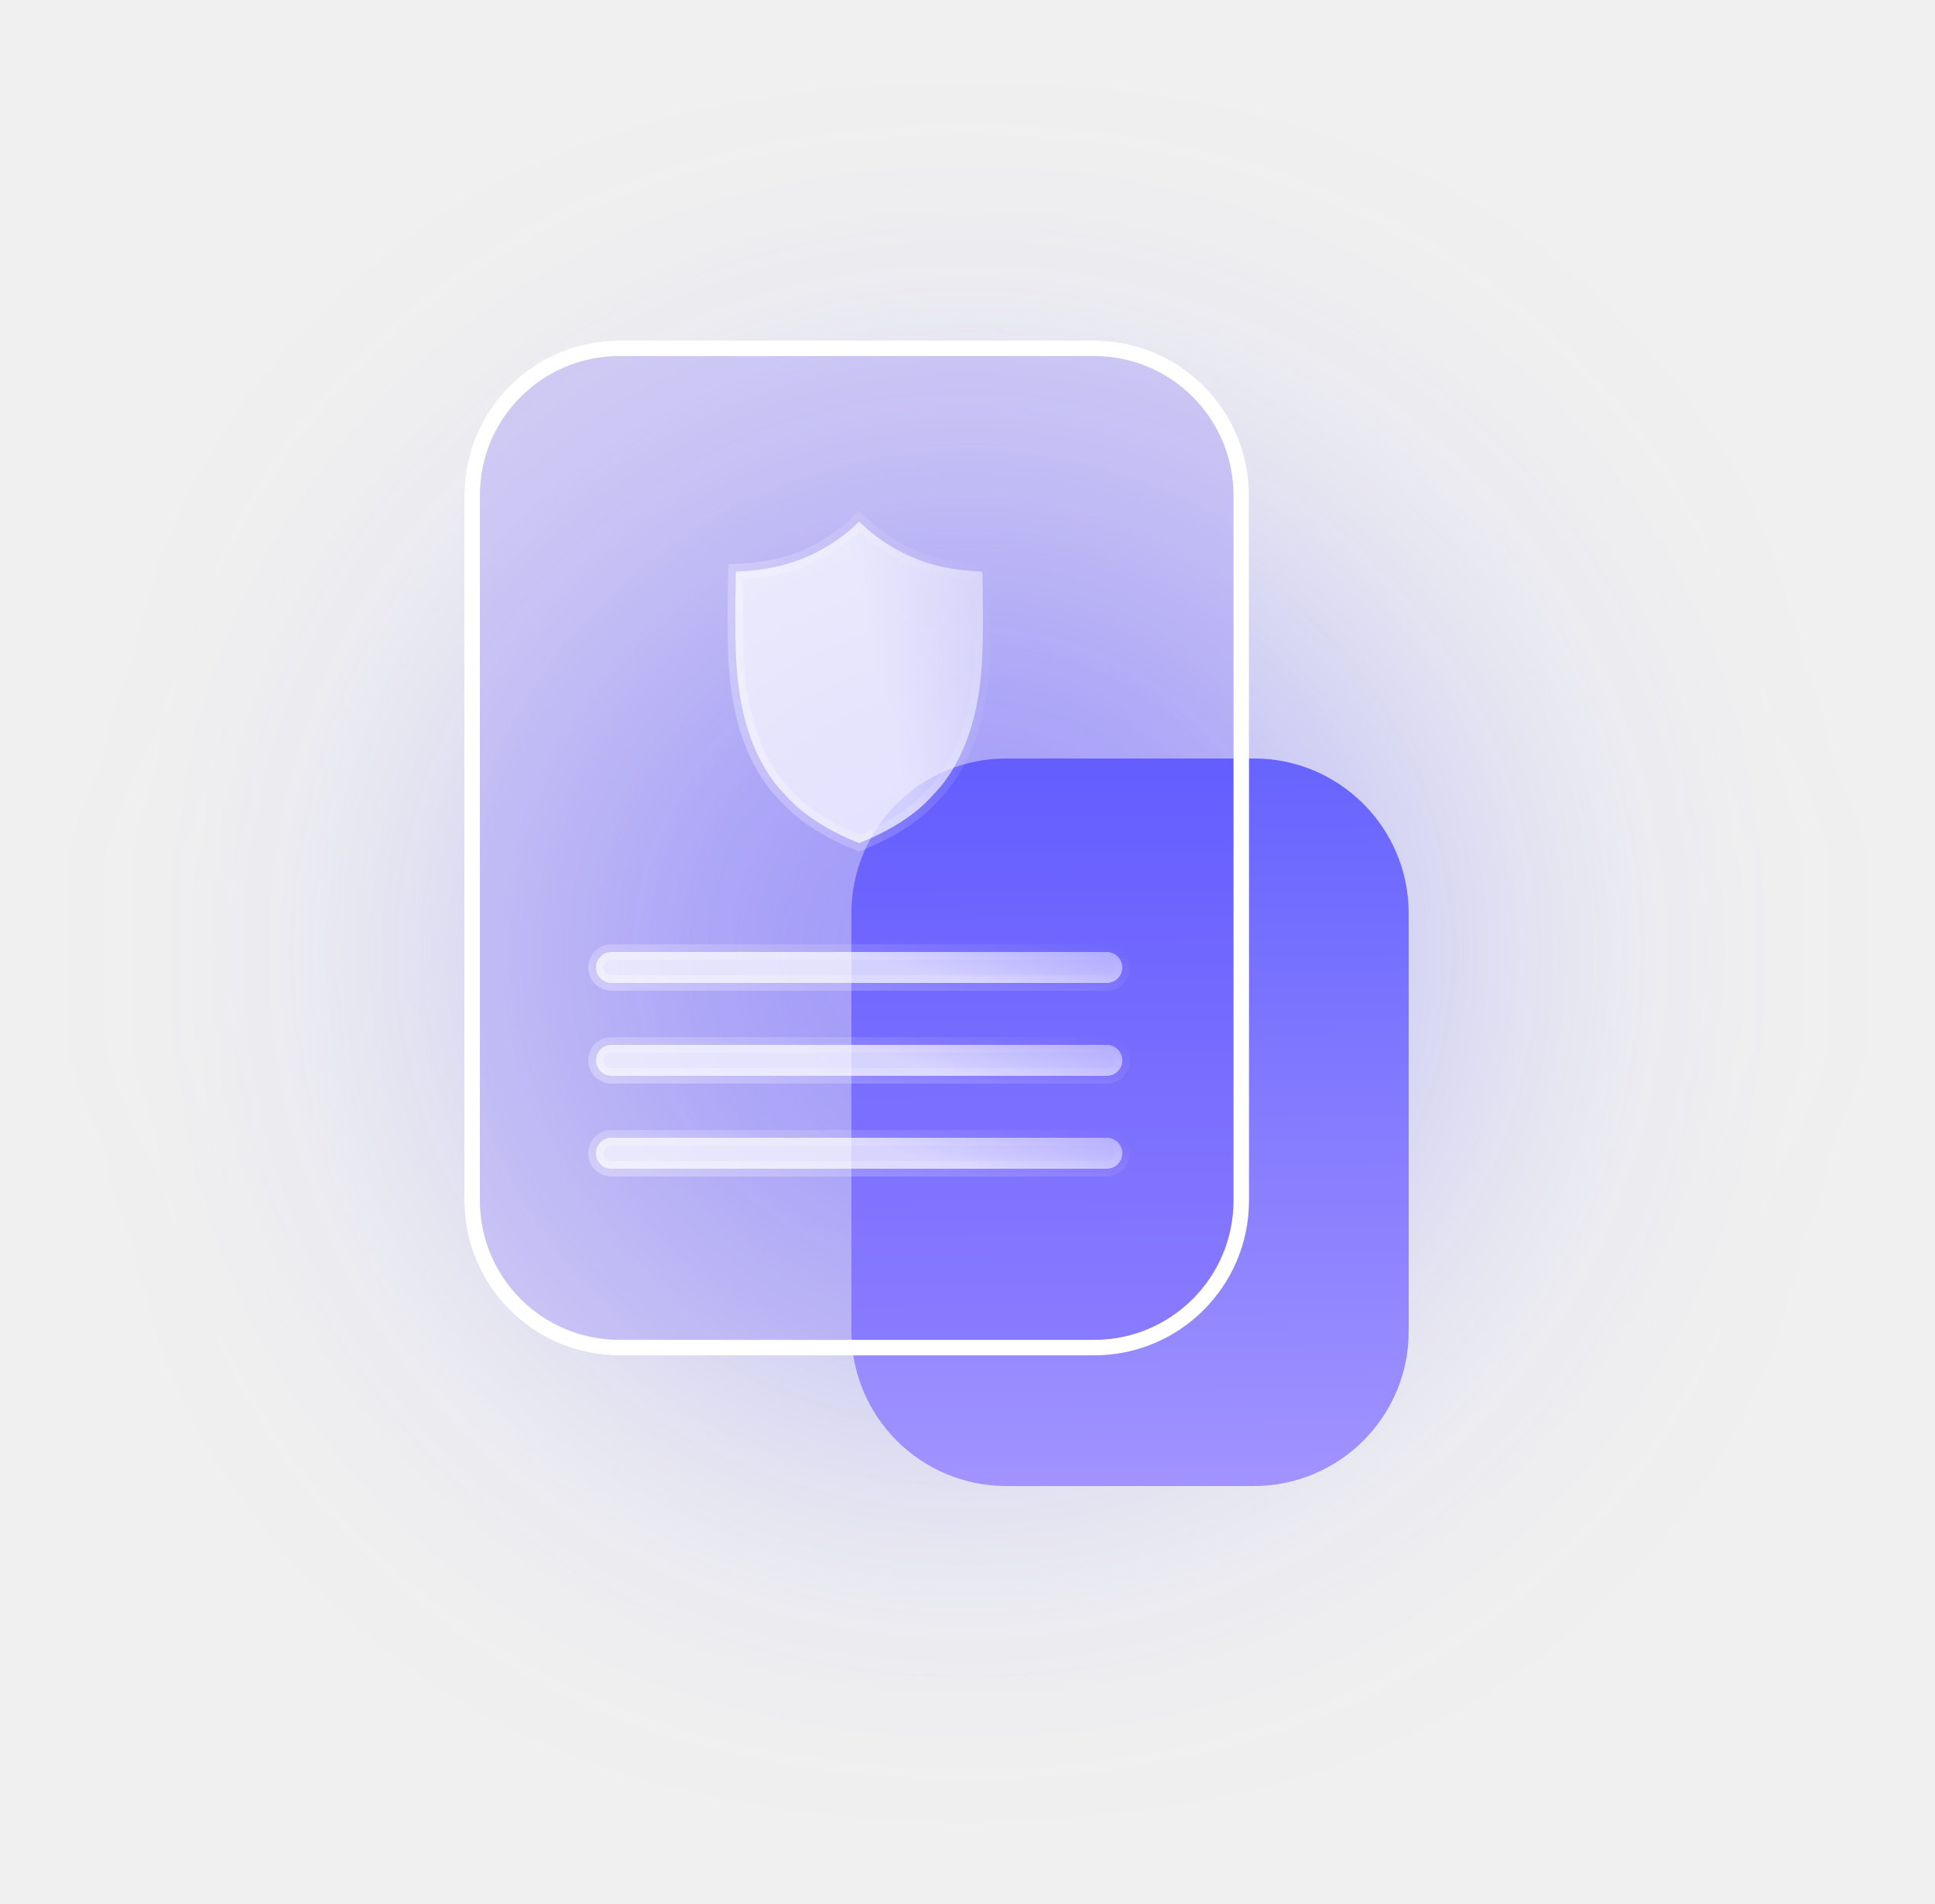
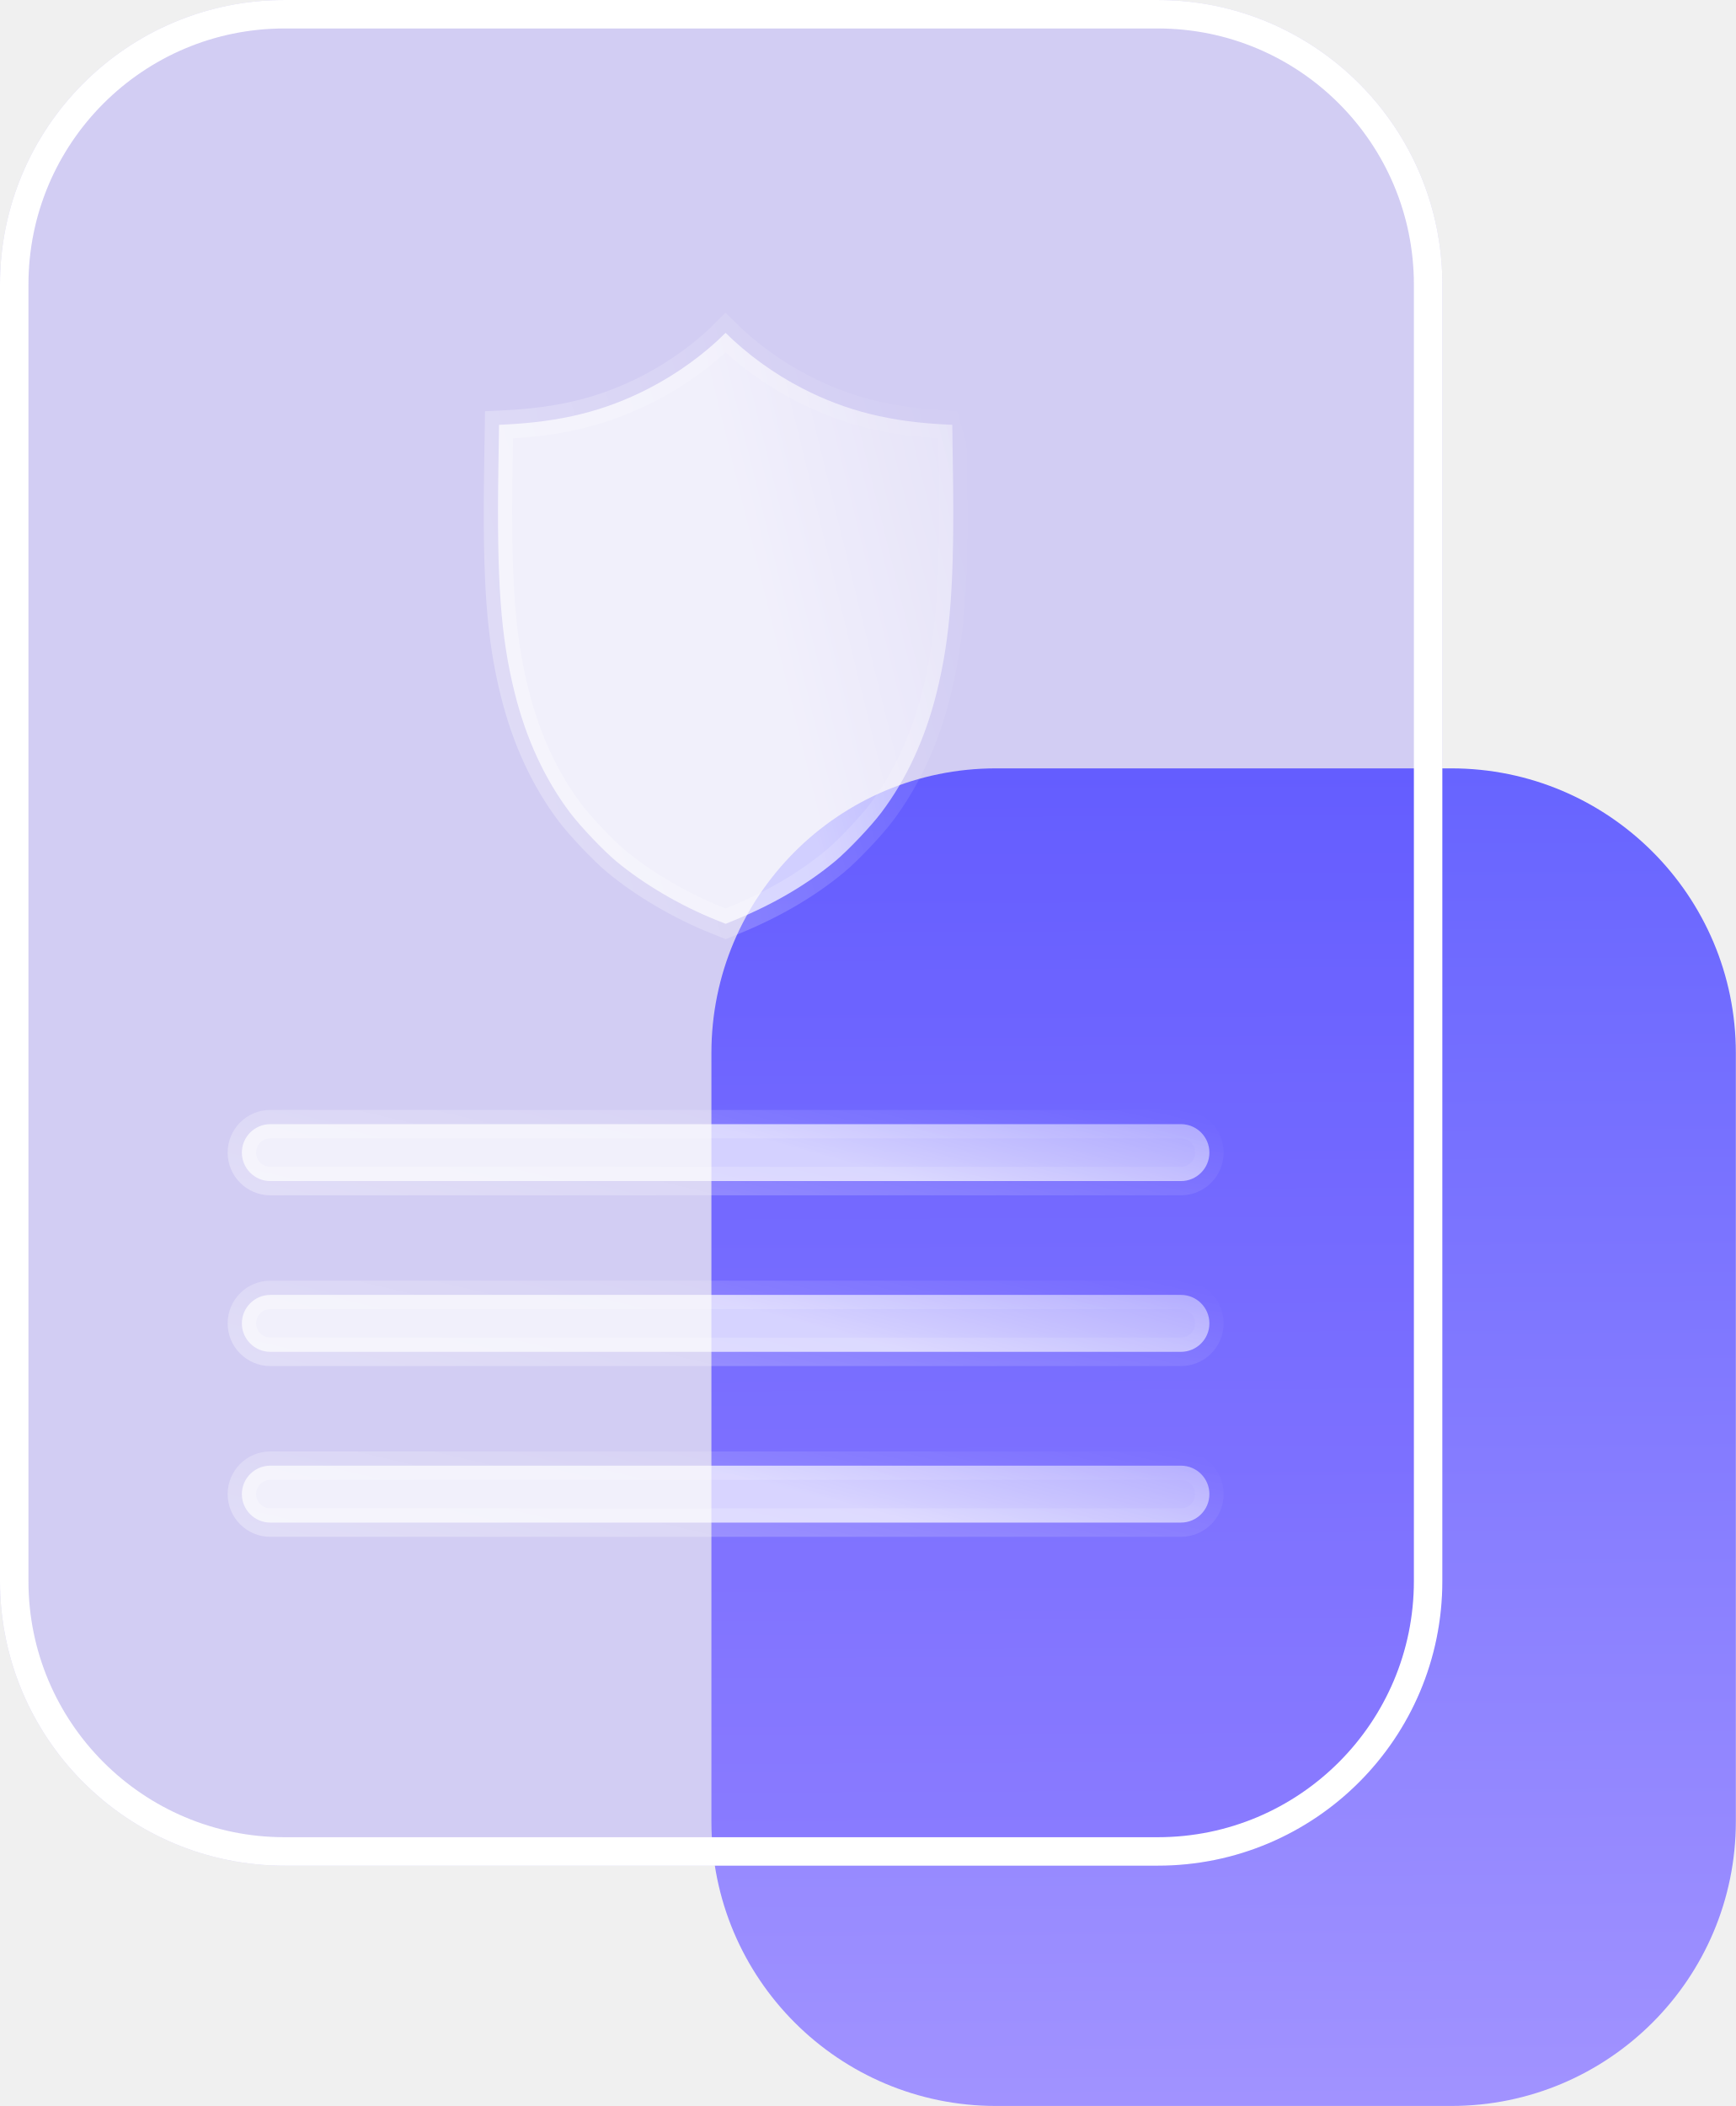
- <svg xmlns="http://www.w3.org/2000/svg" width="125" height="123" viewBox="0 0 125 123" fill="none">
-   <g id="Group 7050">
-     <g id="Ellipse 960" filter="url(#filter0_f_59_3077)">
-       <ellipse cx="62.5" cy="61.5" rx="28.5" ry="27.5" fill="#706BFF" fill-opacity="0.5" />
-     </g>
-     <g id="Group 7038">
-       <g id="Group 7037">
-         <g id="Group 7035">
-           <rect id="Rectangle 1022" x="91" y="95.998" width="36" height="47" rx="10" transform="rotate(-180 91 95.9983)" fill="url(#paint0_linear_59_3077)" />
-           <g id="Rectangle 1023" filter="url(#filter1_b_59_3077)">
-             <rect x="80.686" y="87.555" width="50.686" height="65.555" rx="10" transform="rotate(-180 80.6855 87.5552)" fill="#5E44FF" fill-opacity="0.2" />
-             <rect x="80.186" y="87.055" width="49.686" height="64.555" rx="9.5" transform="rotate(-180 80.1855 87.0552)" stroke="white" />
-           </g>
-         </g>
-         <g id="Group 7036">
-           <rect id="Rectangle 1024" x="38.5" y="73.5" width="34" height="2" rx="1" fill="url(#paint1_linear_59_3077)" fill-opacity="0.7" stroke="url(#paint2_linear_59_3077)" />
-           <rect id="Rectangle 1025" x="38.5" y="67.5" width="34" height="2" rx="1" fill="url(#paint3_linear_59_3077)" fill-opacity="0.7" stroke="url(#paint4_linear_59_3077)" />
-           <rect id="Rectangle 1026" x="38.5" y="61.5" width="34" height="2" rx="1" fill="url(#paint5_linear_59_3077)" fill-opacity="0.7" stroke="url(#paint6_linear_59_3077)" />
-         </g>
-       </g>
-       <path id="Vector" d="M50.029 50.552L50.029 50.552C49.148 49.382 48.492 47.97 48.088 46.349C47.597 44.38 47.451 42.453 47.514 38.416L47.537 36.926L47.686 36.92C49.716 36.826 51.257 36.446 52.821 35.638C53.801 35.131 54.766 34.432 55.498 33.695C56.253 34.445 57.203 35.133 58.179 35.638C59.743 36.446 61.284 36.826 63.314 36.92L63.463 36.926L63.486 38.416C63.549 42.453 63.403 44.38 62.912 46.349C62.508 47.97 61.852 49.382 60.971 50.552L60.971 50.552C60.609 51.033 59.799 51.885 59.353 52.257C58.373 53.072 57.192 53.768 55.824 54.328L55.501 54.461L55.216 54.347L55.038 54.792L55.216 54.347C53.918 53.83 52.624 53.07 51.647 52.257C51.201 51.885 50.391 51.033 50.029 50.552Z" fill="url(#paint7_linear_59_3077)" fill-opacity="0.7" stroke="url(#paint8_linear_59_3077)" />
-     </g>
+ <svg xmlns="http://www.w3.org/2000/svg" width="61" height="74" viewBox="0 0 61 74" fill="none">
+   <rect x="61" y="73.998" width="36" height="47" rx="10" transform="rotate(-180 61 73.9983)" fill="url(#paint0_linear_59_234)" />
+   <g filter="url(#filter0_b_59_234)">
+     <rect x="50.685" y="65.555" width="50.686" height="65.555" rx="10" transform="rotate(-180 50.6855 65.5552)" fill="#5E44FF" fill-opacity="0.2" />
+     <rect x="50.185" y="65.055" width="49.686" height="64.555" rx="9.5" transform="rotate(-180 50.1855 65.0552)" stroke="white" />
  </g>
+   <rect x="8.5" y="51.5" width="34" height="2" rx="1" fill="url(#paint1_linear_59_234)" fill-opacity="0.7" stroke="url(#paint2_linear_59_234)" />
+   <rect x="8.5" y="45.5" width="34" height="2" rx="1" fill="url(#paint3_linear_59_234)" fill-opacity="0.7" stroke="url(#paint4_linear_59_234)" />
+   <rect x="8.5" y="39.5" width="34" height="2" rx="1" fill="url(#paint5_linear_59_234)" fill-opacity="0.7" stroke="url(#paint6_linear_59_234)" />
+   <path d="M20.029 28.552L20.029 28.552C19.148 27.382 18.492 25.97 18.088 24.349C17.597 22.38 17.451 20.453 17.514 16.416L17.537 14.927L17.686 14.92C19.716 14.826 21.257 14.446 22.821 13.638C23.801 13.131 24.766 12.432 25.498 11.695C26.253 12.445 27.203 13.133 28.179 13.638C29.743 14.446 31.284 14.826 33.314 14.92L33.463 14.927L33.486 16.416C33.549 20.453 33.403 22.38 32.912 24.349C32.508 25.97 31.852 27.382 30.971 28.552L30.971 28.552C30.609 29.033 29.799 29.885 29.353 30.257C28.373 31.072 27.192 31.768 25.824 32.328L25.501 32.461L25.216 32.347L25.038 32.792L25.216 32.347C23.918 31.83 22.624 31.07 21.647 30.257C21.201 29.885 20.391 29.033 20.029 28.552Z" fill="url(#paint7_linear_59_234)" fill-opacity="0.7" stroke="url(#paint8_linear_59_234)" />
  <defs>
-     <filter id="filter0_f_59_3077" x="0" y="0" width="125" height="123" filterUnits="userSpaceOnUse" color-interpolation-filters="sRGB">
-       <feFlood flood-opacity="0" result="BackgroundImageFix" />
-       <feBlend mode="normal" in="SourceGraphic" in2="BackgroundImageFix" result="shape" />
-       <feGaussianBlur stdDeviation="17" result="effect1_foregroundBlur_59_3077" />
-     </filter>
-     <filter id="filter1_b_59_3077" x="8" y="0" width="94.686" height="109.555" filterUnits="userSpaceOnUse" color-interpolation-filters="sRGB">
+     <filter id="filter0_b_59_234" x="-22" y="-22" width="94.686" height="109.555" filterUnits="userSpaceOnUse" color-interpolation-filters="sRGB">
      <feFlood flood-opacity="0" result="BackgroundImageFix" />
      <feGaussianBlur in="BackgroundImageFix" stdDeviation="11" />
-       <feComposite in2="SourceAlpha" operator="in" result="effect1_backgroundBlur_59_3077" />
-       <feBlend mode="normal" in="SourceGraphic" in2="effect1_backgroundBlur_59_3077" result="shape" />
+       <feComposite in2="SourceAlpha" operator="in" result="effect1_backgroundBlur_59_234" />
+       <feBlend mode="normal" in="SourceGraphic" in2="effect1_backgroundBlur_59_234" result="shape" />
    </filter>
-     <linearGradient id="paint0_linear_59_3077" x1="105.915" y1="142.855" x2="105.696" y2="94.508" gradientUnits="userSpaceOnUse">
+     <linearGradient id="paint0_linear_59_234" x1="75.915" y1="120.855" x2="75.696" y2="72.508" gradientUnits="userSpaceOnUse">
      <stop stop-color="#6764FF" />
      <stop offset="1" stop-color="#A394FF" />
    </linearGradient>
-     <linearGradient id="paint1_linear_59_3077" x1="58.241" y1="74.532" x2="61.436" y2="62.699" gradientUnits="userSpaceOnUse">
+     <linearGradient id="paint1_linear_59_234" x1="28.241" y1="52.532" x2="31.436" y2="40.699" gradientUnits="userSpaceOnUse">
      <stop stop-color="white" />
      <stop offset="1" stop-color="white" stop-opacity="0" />
    </linearGradient>
-     <linearGradient id="paint2_linear_59_3077" x1="-27.361" y1="82.351" x2="-20.097" y2="51.444" gradientUnits="userSpaceOnUse">
+     <linearGradient id="paint2_linear_59_234" x1="-57.361" y1="60.351" x2="-50.097" y2="29.444" gradientUnits="userSpaceOnUse">
      <stop stop-color="white" />
      <stop offset="1" stop-color="white" stop-opacity="0" />
    </linearGradient>
-     <linearGradient id="paint3_linear_59_3077" x1="58.241" y1="68.532" x2="61.436" y2="56.699" gradientUnits="userSpaceOnUse">
+     <linearGradient id="paint3_linear_59_234" x1="28.241" y1="46.532" x2="31.436" y2="34.699" gradientUnits="userSpaceOnUse">
      <stop stop-color="white" />
      <stop offset="1" stop-color="white" stop-opacity="0" />
    </linearGradient>
-     <linearGradient id="paint4_linear_59_3077" x1="-27.361" y1="76.351" x2="-20.097" y2="45.444" gradientUnits="userSpaceOnUse">
+     <linearGradient id="paint4_linear_59_234" x1="-57.361" y1="54.351" x2="-50.097" y2="23.444" gradientUnits="userSpaceOnUse">
      <stop stop-color="white" />
      <stop offset="1" stop-color="white" stop-opacity="0" />
    </linearGradient>
-     <linearGradient id="paint5_linear_59_3077" x1="58.241" y1="62.532" x2="61.436" y2="50.699" gradientUnits="userSpaceOnUse">
+     <linearGradient id="paint5_linear_59_234" x1="28.241" y1="40.532" x2="31.436" y2="28.699" gradientUnits="userSpaceOnUse">
      <stop stop-color="white" />
      <stop offset="1" stop-color="white" stop-opacity="0" />
    </linearGradient>
-     <linearGradient id="paint6_linear_59_3077" x1="-27.361" y1="70.351" x2="-20.097" y2="39.444" gradientUnits="userSpaceOnUse">
+     <linearGradient id="paint6_linear_59_234" x1="-57.361" y1="48.351" x2="-50.097" y2="17.444" gradientUnits="userSpaceOnUse">
      <stop stop-color="white" />
      <stop offset="1" stop-color="white" stop-opacity="0" />
    </linearGradient>
-     <linearGradient id="paint7_linear_59_3077" x1="56.831" y1="44.234" x2="78.374" y2="38.949" gradientUnits="userSpaceOnUse">
+     <linearGradient id="paint7_linear_59_234" x1="26.831" y1="22.234" x2="48.374" y2="16.949" gradientUnits="userSpaceOnUse">
      <stop stop-color="white" />
      <stop offset="1" stop-color="white" stop-opacity="0" />
    </linearGradient>
-     <linearGradient id="paint8_linear_59_3077" x1="15.253" y1="101.574" x2="77.692" y2="83.98" gradientUnits="userSpaceOnUse">
+     <linearGradient id="paint8_linear_59_234" x1="-14.747" y1="79.575" x2="47.692" y2="61.98" gradientUnits="userSpaceOnUse">
      <stop stop-color="white" />
      <stop offset="1" stop-color="white" stop-opacity="0" />
    </linearGradient>
  </defs>
</svg>
